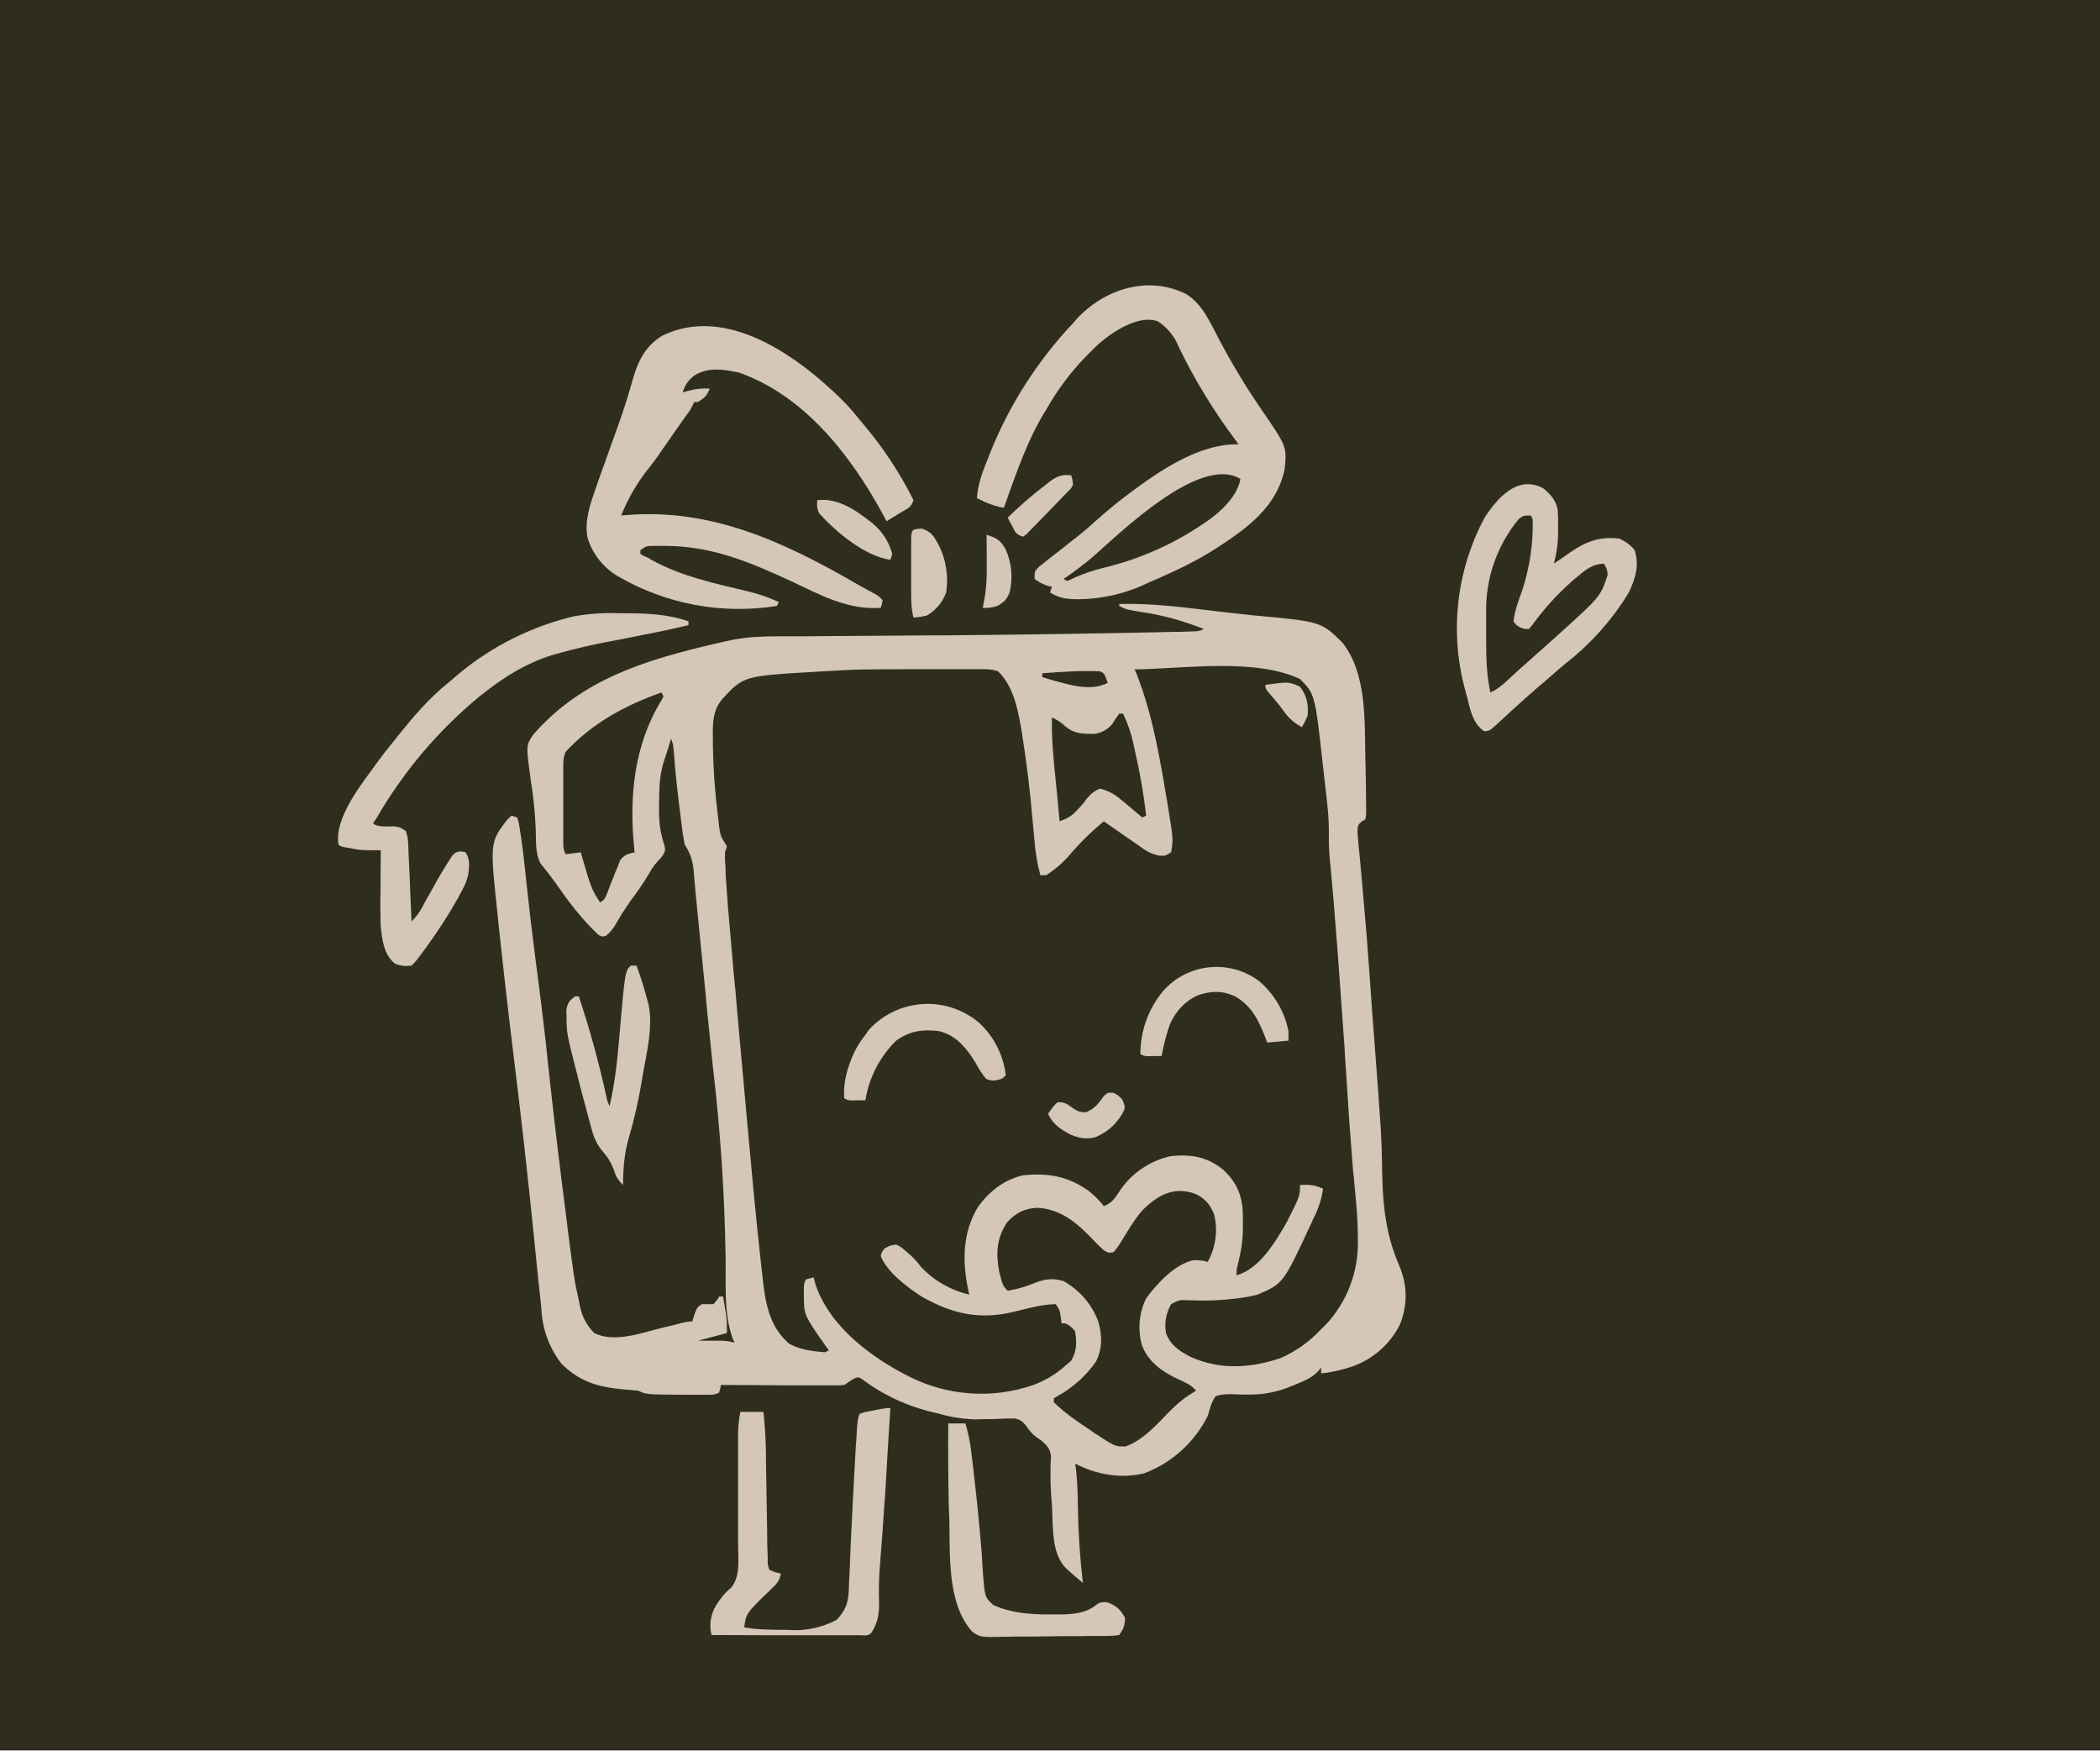
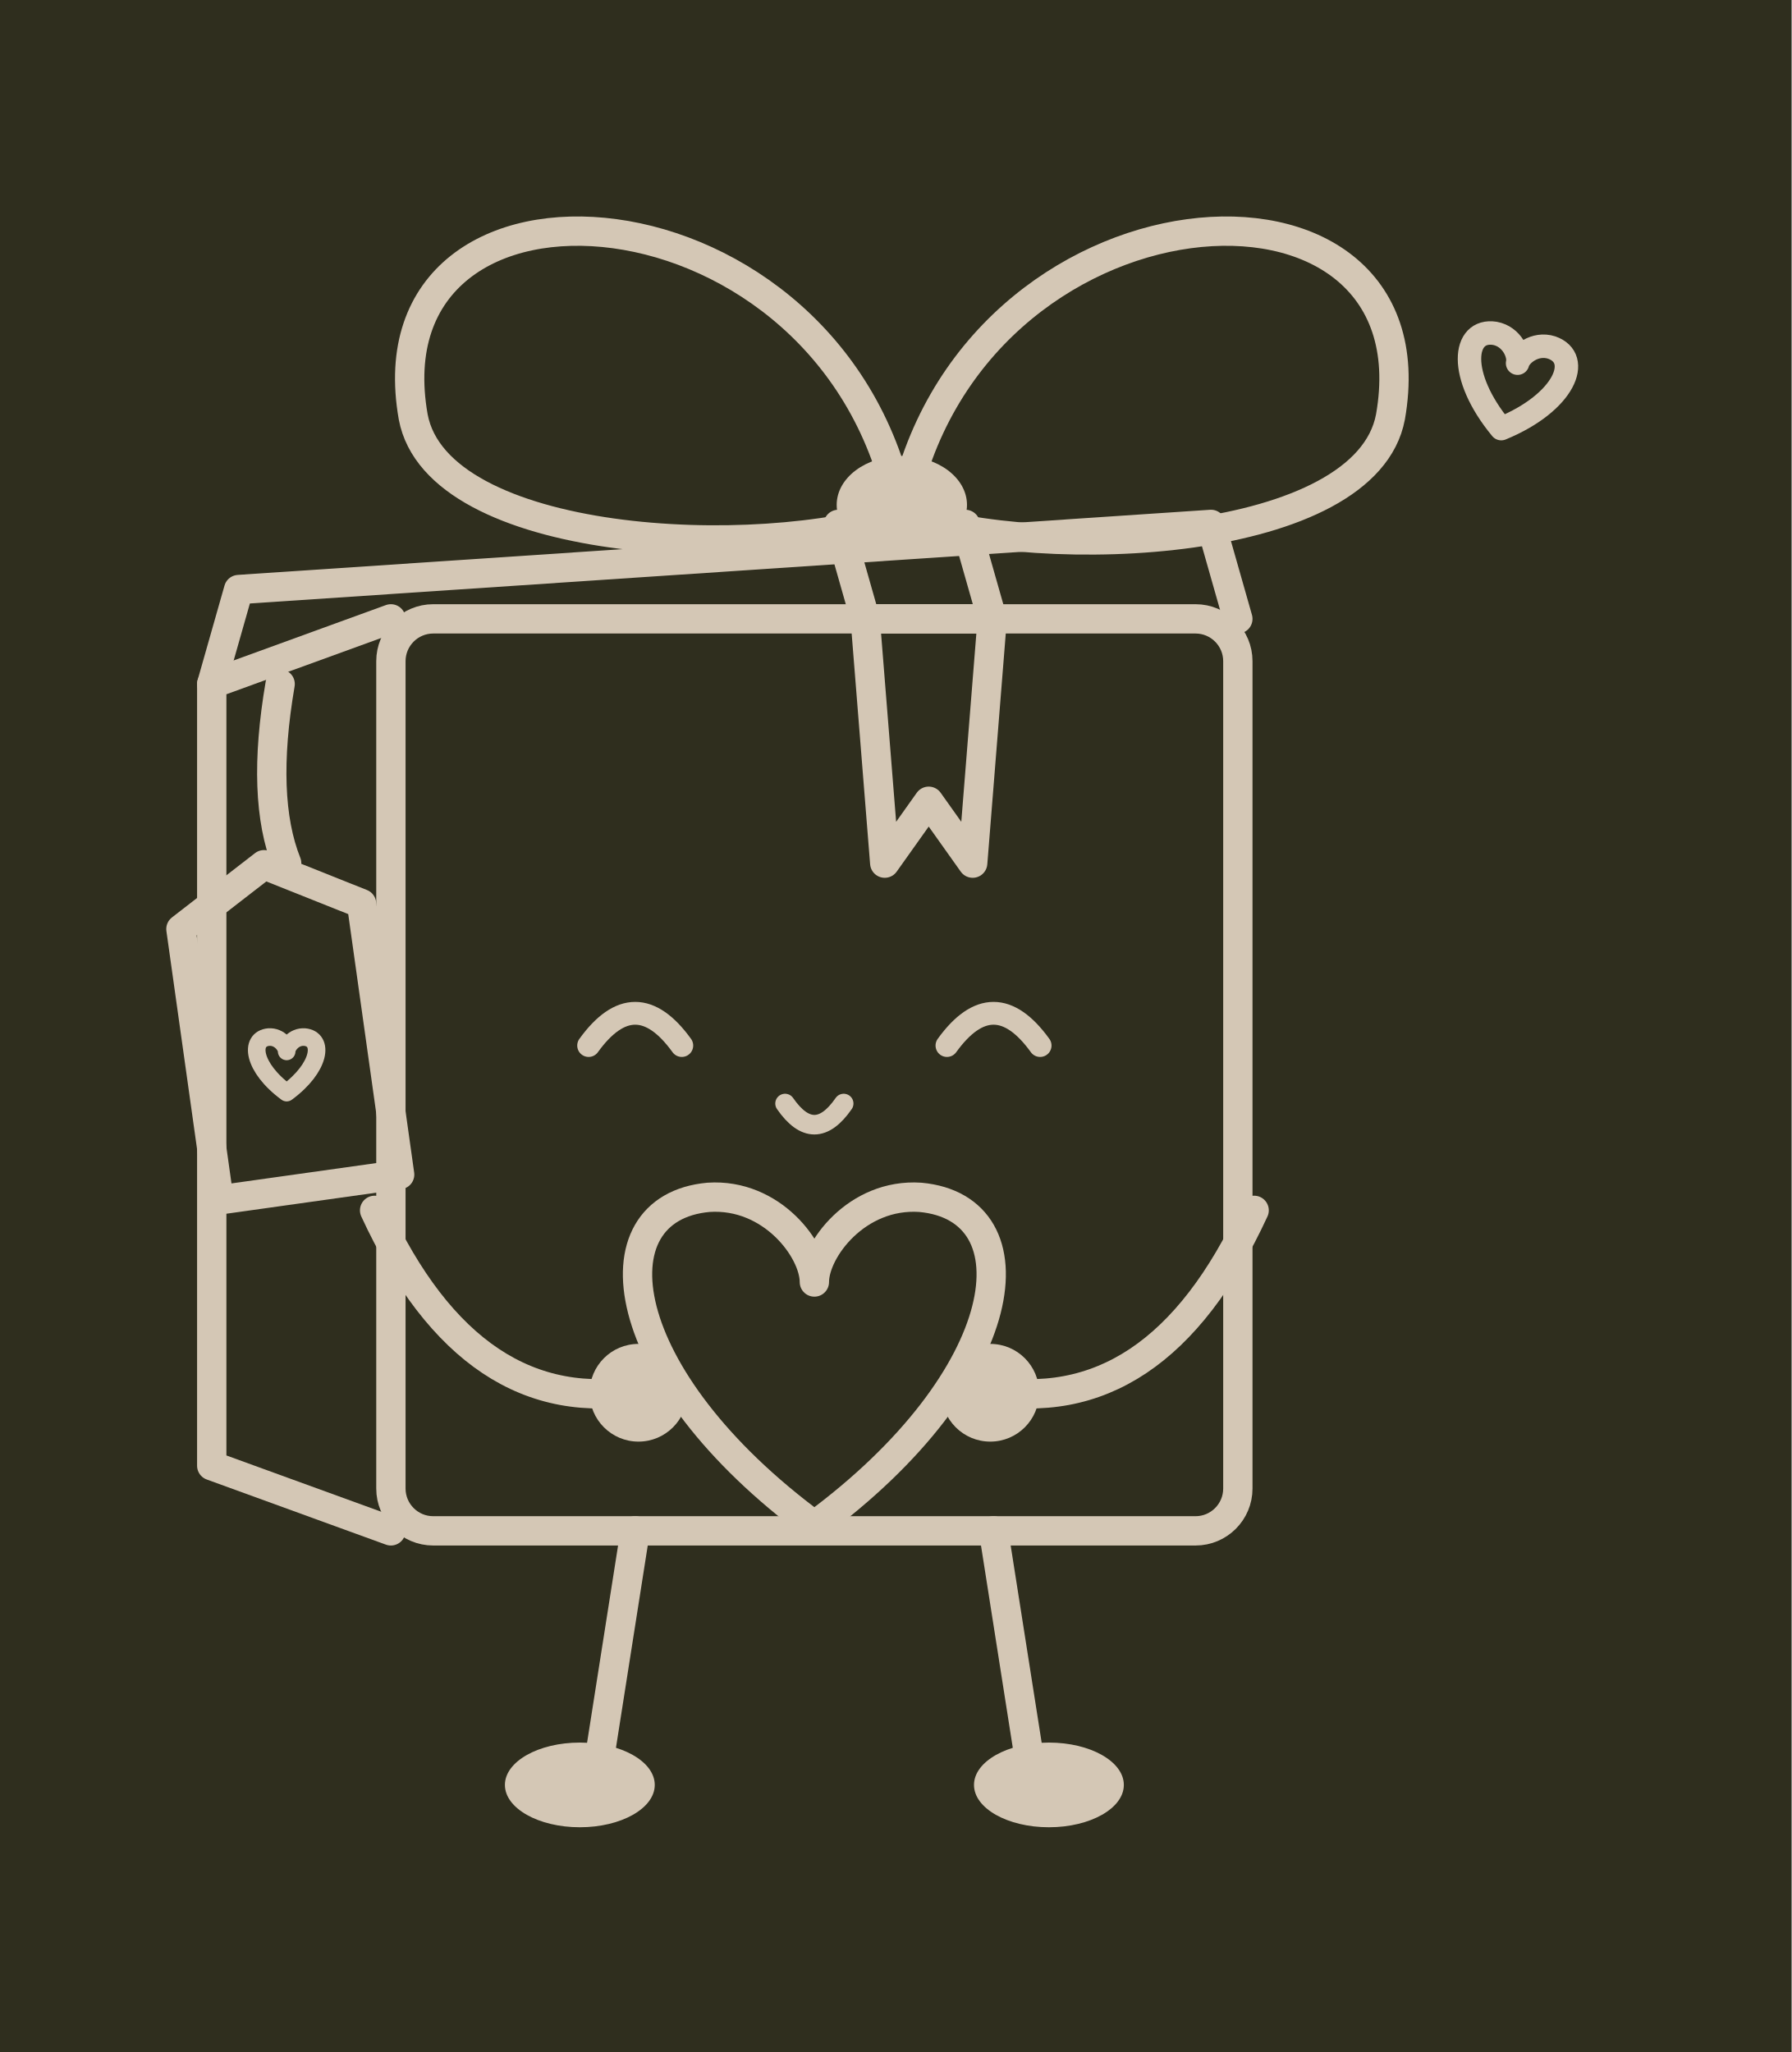
- <svg xmlns="http://www.w3.org/2000/svg" viewBox="0 0 1092 910" width="1092" height="910" role="img" aria-label="Símbolo Seu Mimo Studio">
-   <rect width="1092" height="910" fill="#2F2E1E" />
-   <g id="simbolo" fill="#D4C7B5" transform="translate(36.0 36.0) scale(1)">
-     <path d="M581.2 117.1c8.2 5.3 12.2 14.8 16.6 23.1q10 19 22 36.5c13.4 19.5 13.4 19.5 12.2 31.3-4.1 19.4-19.2 30.4-35 40.7-10.2 6.6-21 11.8-32.1 16.6l-3.5 1.5a84 84 0 0 1-38 8.7c-5.3-.1-8.9-.7-13.4-3.5l1-3-1.7-.3q-4-1.2-7.3-3.7c0-4 0-4 2.1-6.2l3-2.4 1.6-1.3 5.3-4.1 1.8-1.4 1.8-1.4 1.7-1.4 3.6-2.8a164 164 0 0 0 10.1-8.5 256 256 0 0 1 22-17.8c14.8-10.8 34.2-23.2 53-22.7l-1.1-1.6a298 298 0 0 1-29.9-48.9 28 28 0 0 0-11-13.5c-6.4-2-12.2.2-18 3a66 66 0 0 0-17 13l-2.7 2.7a134 134 0 0 0-20 26.8c-10 15.7-16 34-22.3 51.5q-5-.9-9.8-3l-2.4-1.2-1.8-.8c.5-7.7 3.1-14.2 6-21.3l.7-1.9A215 215 0 0 1 522 132l1.7-2c14.7-16 37.8-23.1 57.5-12.9m-48.8 136.3Q525 259.7 517 265l2 1c1.8-.7 1.8-.7 4-1.8a91 91 0 0 1 15.2-5.1A157 157 0 0 0 593 234l2-1.5c6-4.6 12.8-12 14-19.5-20.8-12.8-62.2 27.7-76.6 40.4M401.6 171.6q4.5 4.4 8.4 9.4l2.5 3a197 197 0 0 1 26.5 40c-1.3 3.8-2.5 4.1-5.9 6q-4 2.4-8.1 5l-1.5-2.9c-16.8-31-41-62.4-75.2-74.4-8-1.7-15.8-3-23.1 1.4-3.3 2.5-5 5-6.2 8.9l3.6-1c3.6-.9 6.7-1.2 10.4-1-1.2 3.7-2.8 4.8-6 7h-2l-2 4-4.6 6.4-9.9 14.2q-3.3 5-7 9.6A97 97 0 0 0 287 232l2.4-.2c44.3-3.8 82.5 14 120 35.7q4.9 2.8 9.8 5.4c1.8 1.1 1.8 1.1 3.8 3.1-.4 2.1-.4 2.1-1 4-17 1.2-31-6.5-45.8-13.5-21.6-10-41.7-18.6-65.8-18.7h-8.2c-2.2.2-2.2.2-5.2 2.2v2c1.6 1 1.6 1 4 2l2.6 1.5c15.1 8.2 32.1 11.8 48.8 15.8A87 87 0 0 1 369 277l-1 2a125 125 0 0 1-82.3-15.2 35 35 0 0 1-16.2-20.3c-1.7-8.9 1.5-17.6 4.4-26l1.2-3.5 10.4-29q4.2-11.7 7.5-23.6c2.7-9.7 6.7-17.7 15.6-23 33.3-16 70.2 10.8 93 33.2" />
-     <path d="M521 211c.7 2.3.7 2.3 1 5-1 1.9-1 1.9-2.8 3.7l-2 2-2.2 2.3-2.3 2.4-7.5 7.7-2.5 2.6-2.5 2.5-2.2 2.3-2 1.5c-3.7-1.2-4-2.2-5.7-5.6L489 235l-1-1.9q9.4-9.2 19.9-17.2l1.9-1.5c3.8-2.8 6.4-3.9 11.2-3.3M766.3 217.7c4 3.3 6.7 6.2 7.7 11.3q.3 4.5.2 9.2v2.4A61 61 0 0 1 772 257l3-2 4-2.8 2-1.4c8-5.4 15.2-8 25-6.8q4.8 2 8 6c2.6 8 .4 14.7-3 22a137 137 0 0 1-33 37l-3.4 2.9-5.4 4.7a645 645 0 0 0-23 20.4l-4 3.7c-3.6 3.2-3.6 3.2-6.3 3.5-6-3.8-7.4-11.3-9-17.7l-.8-3a122 122 0 0 1 10-90.6c6.7-10.1 17-22 30.1-15.2M753.6 234a74 74 0 0 0-16.8 48.6v15.2c0 9 .3 17.4 2.2 26.2 3.7-1.7 6.3-3.9 9.3-6.7q4.8-4.5 9.8-8.9l15.5-13.8c22.6-20.4 22.6-20.4 26.3-31.4.1-2.6-.5-4-1.9-6.2-6.1.3-9.5 3.2-14 7l-2.4 2a142 142 0 0 0-20.8 22.9L759 291a9 9 0 0 1-6.7-2.3L751 287c.7-5.6 2.5-10.6 4.5-15.9A110 110 0 0 0 761 234l-1-2c-4 0-4 0-6.4 2M389 224c10.9-1.2 20.2 5.3 28.4 11.8 5.6 4.7 8.5 9.2 10.6 16.2l-1 3c-13.3-1.8-28.3-14.5-36.9-24-1.4-2.5-1.3-4.2-1.1-7M443.3 238.8c4.7 1.5 6 3.5 8.4 7.7A41 41 0 0 1 456 272a23 23 0 0 1-10 12c-3.8.8-3.8.8-7 1-1.2-4.7-1.2-9.2-1.2-14v-24c0-7.9 0-7.9 5.4-8.2M477 242c5.4 1.7 7.2 2.8 10 7.7a35 35 0 0 1 2 22.3c-1.5 3.6-2.6 4.7-5.9 6.8a18 18 0 0 1-8.1 1.2l.4-2c1.7-7.7 1.8-15.2 1.7-23.2v-3.7zM546 278c17-.5 33.9 1.8 50.8 3.8l17.8 2c36.3 3.3 36.3 3.3 47.4 14.2 13 16.4 11.5 41.2 12 61l.1 4 .2 10.6v4.2l.1 5.9v3.5l-.4 2.8-2 1.1c-2 1.9-2 1.9-2.1 5.8l.7 8 .6 6 1.2 13.3.6 7q1.8 19.3 3.1 38.6l.5 7 1 14.3 1.1 14.3c3.7 48.8 3.7 48.8 4.1 70.8.4 16.4 2.3 30.9 8.9 46q6.3 15 .3 30.3a44 44 0 0 1-27.7 22.8A72 72 0 0 1 651 678v-3l-2 2.3c-3.3 3.2-7 4.7-11.2 6.4l-2.2.9A55 55 0 0 1 614 689H611l-6.5-.2c-3 0-5.5 0-8.4 1.1-2.2 3.1-3 6.4-4 10a61 61 0 0 1-33 30c-12.2 3-25 .7-36-5l.5 3.5q.9 9.6.9 19.1.3 19.8 2.6 39.4l-3.3-2.8-1.9-1.6-1.8-1.6-1.7-1.5c-8-8-6.7-22.4-7.4-33l-.3-3.6q-.8-10.9-.2-21.9c-.5-4-2-5.3-5-8l-2.6-1.8c-2.6-2-3.6-3.4-5.4-6-2-2.4-3-3.1-6-3.7q-4.9 0-9.8.3l-7 .1-3.5.1a76 76 0 0 1-19.1-3l-2-.5a99 99 0 0 1-38.2-17.7c-1.8-.8-1.8-.8-3.9 0L403 684c-2.8.2-2.8.2-6.2.2H373l-11.5-.1-22.6-.1-.4 2-.6 2c-2.4 1.2-3.8 1.1-6.4 1.1h-8.8C300 689 300 689 296 687l-4.2-.4c-14.5-1.1-25-3-35.8-13.6a50 50 0 0 1-10.5-29l-1.5-14-.4-3.7-2.2-21.8q-4.6-45.4-10.2-90.6a4447 4447 0 0 1-8-69.8l-.3-3.2c-4.2-38.9-4.2-38.9 4.7-50.6l2.4-2.3 3 1q1 3.3 1.4 6.8l.4 2.4c1.5 9.9 2.4 19.8 3.5 29.7q1.8 16.8 4 33.5 3 22.5 5.6 45.2l.2 2.2 1.2 11.3q4.2 38.6 9.2 77l.8 6.6c3.3 25.5 3.3 25.5 5.8 36.9l.4 2A27 27 0 0 0 273 657c10.3 5.2 24.1.1 34.8-2.6l6-1.4 5.4-1.4c2.8-.6 2.8-.6 4.8-.6l.8-2.8c1.7-4.6 1.7-4.6 4.2-6.2h6c1.8-2 1.8-2 3-4h2l1 6.1.6 3.5c.4 3.4.4 3.4.4 9.4l-15 4h9.5q4.8-.3 9.5 1l-1-2.1c-4.8-13.1-3.4-29-3.7-42.8a969 969 0 0 0-6.7-99.4l-3-29.4-.2-2.2-.4-4.5-4.2-42.4-1-10-.8-9-.2-2.6c-.5-5.7-1.6-9.8-4.8-14.6l-1-6-.5-3.8-.5-4-.5-4a553 553 0 0 1-3.1-30.1l-.2-2.2c-.2-1.9-.2-1.9-1.2-4.9l-2.4 7.6-.7 2.2-.7 2.1-.6 2c-1.8 6.7-1.8 13.4-1.9 20.3v3.2c0 6.6.7 12 2.9 18.3.4 2.3.4 2.3-.6 4.5-1.4 1.9-1.4 1.9-3.2 3.8-2 2.1-3.2 4.3-4.7 6.8a140 140 0 0 1-9 13.2l-4.5 6.7-1.2 2-2.2 3.7a21 21 0 0 1-5.2 6.2c-2 .4-2 .4-3.8-.6-8.9-8.2-16-17.9-22.9-27.8q-3.4-4.7-7.2-9.3c-2.8-5-2.3-11.7-2.5-17.3q-.5-13.1-2.6-26c-2.5-18.1-2.5-18.1 1.3-23.7 25.3-29 58.5-38.8 94.7-47.3l9-2c7.9-1.5 15.6-1.8 23.6-1.8h14.6l8-.1 16.8-.1 41.4-.3h6.5q59.4-.5 118.8-1.8h2.2l5.7-.2 3-.1c2.4-.2 2.4-.2 4.4-1.2-10.4-4.1-20.5-7-31.6-8.7-8.7-1.4-8.7-1.4-12.4-3.3zm-154 35-3.3.2c-38 2.2-38 2.2-49.1 14.2-5.3 6.2-5 13.4-4.9 21v3.4a333 333 0 0 0 2.5 35.5c1.2 10.8 1.2 10.8 3.4 14.4l1.4 2.3-1 3v4.3l.2 2.5.1 2.9.1 3q1.1 16.9 2.7 33.7l.6 7q.7 9 1.7 18.3l1.3 15.2c8.7 96.3 8.7 96.3 12.2 128.6l.5 4.3c1.4 13.3 3.2 26.6 13.9 35.7 5.6 3.2 12.3 4 18.7 4.5l2-1-1.4-1.9C382 647.6 382 647.6 382 637v-3.2c.1-2.7.1-2.7 1.1-4.7l4-1 1 3.8c7.5 22 29.2 38 49.2 48a83 83 0 0 0 64.1 4.1A52 52 0 0 0 518 674l3-2.6c3-5 3-9.7 2-15.4-2.4-2.7-2.4-2.7-5-4h-2l-.4-3.3c-.6-3.7-.6-3.7-2.6-6.7-7.5.1-14.8 2.3-22 4-17.8 4.3-32 1-47.8-8-7.4-4.8-17.9-12.6-21.2-21 .5-2.1.5-2.1 2-4 2.8-1.5 2.8-1.5 6-2 2.6 1.3 2.6 1.3 5 3.4l2.6 2.3q3 2.7 5.3 5.9A50 50 0 0 0 468 637l-.4-1.8c-3.3-15.2-3.2-30.5 5.1-44 5.9-8 13.6-14 23.3-16.2 13-1.3 23.1.4 34 8q4.5 3.6 8 8c4-1.5 5.5-3.7 7.8-7.2A43 43 0 0 1 573 565c10.7-1 19 .4 27.4 7.4 6.7 6.4 9.5 13 9.9 22.3v7.6c0 6.6-1 12.6-2.6 19-.7 2.7-.7 2.7-.7 5.7 12-3.4 20.1-17.2 26-27.4 7-13.8 7-13.8 7-19.6 4.5-.2 7.9 0 12 2a48 48 0 0 1-5 15.4l-1.2 2.7c-14.5 31.2-14.5 31.2-27.8 36.9q-4.5 1.2-9.1 1.8l-2.6.3q-11.2 1.4-22.5.9h-2.5l-2.2-.2c-2.5.2-4 1-6.1 2.2a22 22 0 0 0-2.7 15c2.3 6.3 6.9 9.3 12.6 12.3 15.3 7 31.4 6 47.1.7a64 64 0 0 0 21-15l2.1-2a62 62 0 0 0 17-44v-2.2q-.1-10.3-1.2-20.6l-1-11-.3-2.4-2-26.2-.7-11-1.6-24-.1-2.5-3.7-51.3-.5-6.2q-1.4-18.6-3.1-37-1-8.3-.9-16.5c.2-9-1-17.7-2-26.5l-1-8.9c-4.2-37.9-4.2-37.9-12-45.7-23.7-11.1-60.6-5.3-86-5l1 2.3c8.4 21.3 12.1 43.8 15.9 66.3l.6 3.8c2.6 15.9 2.6 15.9 1.5 22.6-3 2-3 2-6.3 1.8-3.9-.9-6.1-2-9.3-4.3l-3.1-2.2-1.6-1.1-7.2-5-7.5-5.2a137 137 0 0 0-17.4 17q-5.5 6.5-12.6 11h-3q-2.5-9.1-3.1-18.5l-.6-6.2-.3-3.2q-1.9-23-5.6-46l-.5-3.2c-1.9-10.3-4.2-21.4-11.9-28.9-3-1-5-1.1-8.2-1.1h-26.1c-37.9 0-37.9 0-56.7 1.1m114 1v2l6.6 2 3.8 1c7.6 2 16.2 3.8 23.6 0-1.7-4.9-1.7-4.9-4-6-10-.5-20 .3-30 1m-198 10c-19 6.7-36.2 16-50 31-1 2.9-1.1 4.6-1.1 7.6V403c.1 2.1.1 2.1 1.1 5.1l8-1 .5 1.8c5 17.1 5 17.1 9.5 24.2 2.8-1.4 3-3.1 4.2-6l1.2-3.2q1.4-3.2 2.6-6.5l1.3-3.1 1.1-2.9c2.1-3 4-3.5 7.6-4.3l-.2-1.9c-2.7-26.8-.2-53.8 14.2-77.2l1-1.9zm238 11q-1.9 2.5-3.5 5.2a14 14 0 0 1-9.5 5.3c-7 .1-11.2-.2-16.3-5a22 22 0 0 0-5.7-3.5q-.2 10.8.9 21.5l.2 2.8.9 8.9.6 6L515 391c3.6-1.4 6-2.5 8.6-5.3l1.8-1.9q2-2.1 3.7-4.6c2.2-2.5 3.8-4 6.9-5.2a25 25 0 0 1 11 5.8l2.6 2.1 8.4 7.1 2-1a301 301 0 0 0-6-34.4l-.7-3.2A68 68 0 0 0 548 335zm11.6 258.7c-4 4.8-7.2 10.2-10.4 15.5a37 37 0 0 1-4.2 5.8c-2.5.4-2.5.4-5-1q-3-2.7-5.7-5.6c-8-8.4-16.7-16-29-16.5-6.7.4-10.8 2.5-15.5 7.4-5.6 8.3-6 16.1-4.2 26 1.9 7.2 1.9 7.2 4.4 9.7 5.2-.8 9.7-2.2 14.5-4.2 5.2-2 9.2-2.4 14.5-.8a40 40 0 0 1 18.1 21c2.1 7.2 2.2 14.3-1.3 21a59 59 0 0 1-19.9 17.8L512 691v2c5.6 5.5 12.2 10 18.7 14.3l1.8 1.3c11.3 7.4 11.3 7.4 16.6 7.4 9.3-3.2 16.5-11.5 23.2-18.4 4.2-4.2 8.5-7.7 13.7-10.6-2.7-3.2-5.9-4.4-9.6-6.1-8-3.8-15.1-8.7-18.5-17.3A34 34 0 0 1 560 639c5.6-7.7 14.7-17.5 24.2-19.8 2.8-.2 5 0 7.8.8a34 34 0 0 0 3.4-24.5c-2-5.1-4.4-8-9.2-10.6-11.5-4.6-20.5.4-28.6 8.8M333 645l1 3Zm-1 3 1 2Zm325 19 1 2Z" />
-     <path d="M285.8 282.8h2c11.7 0 23 .3 34.2 4.2v2q-11.7 2.8-23.4 5l-2.9.6-11.7 2.3a317 317 0 0 0-30.9 7.1l-2.4.7c-12.8 4-24.2 11-34.7 19.3l-2.6 2a233 233 0 0 0-53.4 63l-2 3c2.3 2.3 7.8 1.5 10.9 1.6 3.1.4 3.1.4 6.1 2.4 1 2.7 1.2 4.6 1.3 7.4l.1 2.7.1 2.8.6 12.3.2 6.3.7 15.5c2.6-2.5 4.2-4.8 5.9-8l1.6-3 3.4-6q4.1-7.6 8.7-14.7l1.6-2.5c1.8-1.8 1.8-1.8 4.4-2.2l2.4.4c2.6 3.7 2 7.3 1.5 11.6-.8 3.9-2.5 7-4.4 10.5l-1.2 2.2a244 244 0 0 1-15 23.4c-6.2 8.6-6.2 8.6-8.9 11.3-3.4.4-5.6.2-8.7-1.1-5.7-4.7-6.5-12-7.3-18.9q-.4-10.3-.1-20.7v-5.6l.1-13.7h-6.7q-4.5 0-8.8-1l-3-.5c-2.5-.5-2.5-.5-3.5-1.5-2.2-14.3 12.5-31.9 20.4-43q4.1-5.6 8.6-11l2.2-2.8c7.9-9.8 16-19.3 25.8-27.2l1.6-1.3A147 147 0 0 1 260 285l2.4-.6a109 109 0 0 1 23.4-1.6M640 321c3.6 4.7 4.4 9.1 4 15-1.5 3.4-1.5 3.4-3 6a25 25 0 0 1-9-7.7q-3.5-4.8-7.5-9.3c-2.5-3-2.5-3-2.5-5 12.2-1.6 12.2-1.6 18 1M292 466h3q3 8.2 5.3 16.7l1 3.8c2.3 11.5-1 24.5-3 36l-.4 2.4a247 247 0 0 1-7 30.9c-2.3 8-2.9 15.9-2.9 24.2a15 15 0 0 1-4.7-7.6c-1.5-3.9-3.1-6.6-5.8-9.7a27 27 0 0 1-5.5-10.5l-1-3.5-4.6-17.2-1.5-5.9c-6.3-24.5-6.3-24.5-6.3-33.2l-.1-3.4c.6-3.6 1.6-4.8 4.5-7h2a513 513 0 0 1 14.5 52.9 13 13 0 0 0 1.5 4.1c2.7-11.8 4-23.4 5-35.4 3-34.6 3-34.6 6-37.6M618.8 474.1A46 46 0 0 1 634 500v5l-11 1-.9-2.3c-3.5-9-7.2-16.9-16-21.8-6.7-3-12.2-2.8-19.2-.5-6.6 3-11 7.8-14.2 14.3-2.2 5.6-3.5 11.4-4.7 17.3h-4.4l-2.4.1c-2.2-.1-2.2-.1-4.2-1.1a51 51 0 0 1 12-33 37 37 0 0 1 49.8-4.9M471 494l2 1.6a44 44 0 0 1 14 27.4c-2 2-2 2-5.7 2.7-2.2 0-2.2 0-4.3-.7-2.6-2.7-4.2-5.8-6-9-4.7-7.5-10.1-14-19-16-8.5-1-15 0-22 5a56 56 0 0 0-16 31h-4.4l-2.4.1c-2.2-.1-2.2-.1-4.2-1.1-.4-5.7.4-10.5 2.1-16l.7-2a48 48 0 0 1 8.2-15l1.8-2.6A41.4 41.4 0 0 1 471 494M542.6 532c2.4 1 2.4 1 5 3.6 1.4 3.4 1.4 3.4 1 5.4q-4.6 9.6-14.5 14c-4.7 1.5-8.5.8-13.1-1-5.2-2.7-9.6-5.5-12-11 3-4.2 3-4.2 5-6 3.6-.2 5 1 7.9 3.1 3.1 1.9 3.1 1.9 6.5 2.2 4.7-1.7 6.7-4.5 9.6-8.5 2-1.8 2-1.8 4.6-1.7M427 696l-1.5 23.7-.6 11-.8 12.8-.2 2q-1 16.1-2.3 32-.8 9.4-.5 18.6c.2 6.3-.5 11.5-4.1 16.9-1.7 1.7-4 1.1-6.3 1.1H363L334 814a20 20 0 0 1 2.3-15.3c2.3-3.6 4.4-6.5 7.8-9.2 5.1-6 3.7-15.2 3.7-22.7v-57q0-5.9 1.2-11.8h12q1.2 11.2 1.3 22.4v3.5l.2 11.2.4 24.8.1 8.6.2 4.6v4l.8 2.9c3 1.4 3 1.4 6 2-.5 4.1-2.7 6-5.6 8.7-12.4 12-12.4 12-13.4 19.3 6.4 1.2 12.6 1.2 19.1 1.3h3.5a46 46 0 0 0 25.5-5.2c4.8-5.2 6-8.8 6.3-15.9l.1-3.5.2-3.8.2-4 .5-12.8q1.2-25 2.6-50l.3-3.8.2-3.5.2-3.1c.5-4.6.5-4.6 1.3-6.7 3-1 3-1 7-1.7l3.8-.8c3.2-.5 3.2-.5 5.2-.5M457 704h9q2.1 6.9 3 14.2l.2 2 .8 6.4.5 4.5q2.4 20.3 4 40.5l.2 3.4.4 6.6c1 12.8 1 12.8 5.6 16.9 9.6 4.2 19 4.8 29.4 4.8h3.4c7.3 0 14.7-.2 20.6-5 1.9-1.3 1.9-1.3 5.3-1.4 4.7 1.5 7.2 3.7 9.6 8.1 0 4-.7 5.6-3 9-3 .4-3 .4-7 .5H530l-5 .1h-10.3l-13.2.2h-10.1l-5 .1c-12.5.3-12.5.3-16.8-2.6-13.6-15-11.4-41.3-12-60.2l-.2-3.8q-.5-22.2-.3-44.3" />
+ <svg xmlns="http://www.w3.org/2000/svg" viewBox="60 0 1100 1260" width="1100" height="1260" role="img" aria-label="Seu Mimo Studio">
+   <rect x="60" y="0" width="1100" height="1260" fill="#2F2E1E" />
+   <g id="simbolo">
+     <rect x="300" y="380" width="520" height="560" rx="26" fill="none" stroke="#D4C7B5" stroke-width="18" stroke-linecap="round" stroke-linejoin="round" />
+     <path d="M300,380 L190,420 L190,900 L300,940" fill="none" stroke="#D4C7B5" stroke-width="18" stroke-linecap="round" stroke-linejoin="round" />
+     <path d="M190,420 L206.5,362 L803.5,322 L820,380" fill="none" stroke="#D4C7B5" stroke-width="18" stroke-linecap="round" stroke-linejoin="round" />
+     <path d="M591.2,380 L574.7,322" fill="none" stroke="#D4C7B5" stroke-width="18" stroke-linecap="round" stroke-linejoin="round" />
+     <path d="M669.2,380 L652.7,322" fill="none" stroke="#D4C7B5" stroke-width="18" stroke-linecap="round" stroke-linejoin="round" />
+     <path d="M591.2,380 L669.2,380 L657.2,530 L630.2,492 L603.2,530 Z" fill="none" stroke="#D4C7B5" stroke-width="18" stroke-linecap="round" stroke-linejoin="round" />
+     <path d="M613.7,316 C573.7,106 283.7,86 313.7,256 C328.7,336 523.7,346 613.7,316 Z" fill="none" stroke="#D4C7B5" stroke-width="18" stroke-linecap="round" stroke-linejoin="round" />
+     <path d="M613.7,316 C653.7,106 943.7,86 913.7,256 C898.7,336 703.7,346 613.7,316 Z" fill="none" stroke="#D4C7B5" stroke-width="18" stroke-linecap="round" stroke-linejoin="round" />
+     <ellipse cx="613.7" cy="310" rx="40" ry="30" fill="#D4C7B5" />
+     <path d="M232,420 Q220,490 236,530" fill="none" stroke="#D4C7B5" stroke-width="18" stroke-linecap="round" stroke-linejoin="round" />
+     <path d="M236,530 L292,562 L292,730 L180,730 L180,562 Z" fill="none" stroke="#D4C7B5" stroke-width="18" stroke-linecap="round" stroke-linejoin="round" transform="rotate(-8 236 630)" />
+     <path d="M236,670.9 C215.1,655.5 212.9,637.9 225.0,636.8 C231.6,636.36 236,642.3 236,645.6 C236,642.3 240.4,636.36 247.0,636.8 C259.1,637.9 256.9,655.5 236,670.9 Z" fill="none" stroke="#D4C7B5" stroke-width="10.8" stroke-linejoin="round" />
+     <path d="M421.4,642.0 Q450.0,602.4 478.6,642.0" fill="none" stroke="#D4C7B5" stroke-width="14.0" stroke-linecap="round" />
+     <path d="M641.4,642.0 Q670.0,602.4 698.6,642.0" fill="none" stroke="#D4C7B5" stroke-width="14.0" stroke-linecap="round" />
+     <path d="M542.0,677.6 Q560.0,703.6 578.0,677.6" fill="none" stroke="#D4C7B5" stroke-width="12.0" stroke-linecap="round" />
+     <path d="M560.0,936.7 C436.5,845.7 423.5,741.7 495.0,735.2 C534.0,732.6 560.0,767.7 560.0,787.2 C560.0,767.7 586.0,732.6 625.0,735.2 C696.5,741.7 683.5,845.7 560.0,936.7 Z" fill="none" stroke="#D4C7B5" stroke-width="18" stroke-linejoin="round" />
+     <path d="M290,743.2 Q350,873.2 455.0,853.2" fill="none" stroke="#D4C7B5" stroke-width="18" stroke-linecap="round" stroke-linejoin="round" />
+     <path d="M830,743.2 Q770,873.2 665.0,853.2" fill="none" stroke="#D4C7B5" stroke-width="18" stroke-linecap="round" stroke-linejoin="round" />
+     <circle cx="452.0" cy="855.2" r="30" fill="#D4C7B5" />
+     <circle cx="668.0" cy="855.2" r="30" fill="#D4C7B5" />
+     <path d="M450,940 L428,1080" fill="none" stroke="#D4C7B5" stroke-width="18" stroke-linecap="round" stroke-linejoin="round" />
+     <path d="M670,940 L692,1080" fill="none" stroke="#D4C7B5" stroke-width="18" stroke-linecap="round" stroke-linejoin="round" />
+     <ellipse cx="416" cy="1096" rx="46" ry="26" fill="#D4C7B5" />
+     <ellipse cx="704" cy="1096" rx="46" ry="26" fill="#D4C7B5" />
+     <path d="M990,264.2 C955.8,239.0 952.2,210.2 972.0,208.4 C982.8,207.68 990,217.4 990,222.8 C990,217.4 997.2,207.68 1008.0,208.4 C1027.8,210.2 1024.2,239.0 990,264.2 Z" fill="none" stroke="#D4C7B5" stroke-width="14.4" stroke-linejoin="round" transform="rotate(14 990 230)" />
  </g>
</svg>
